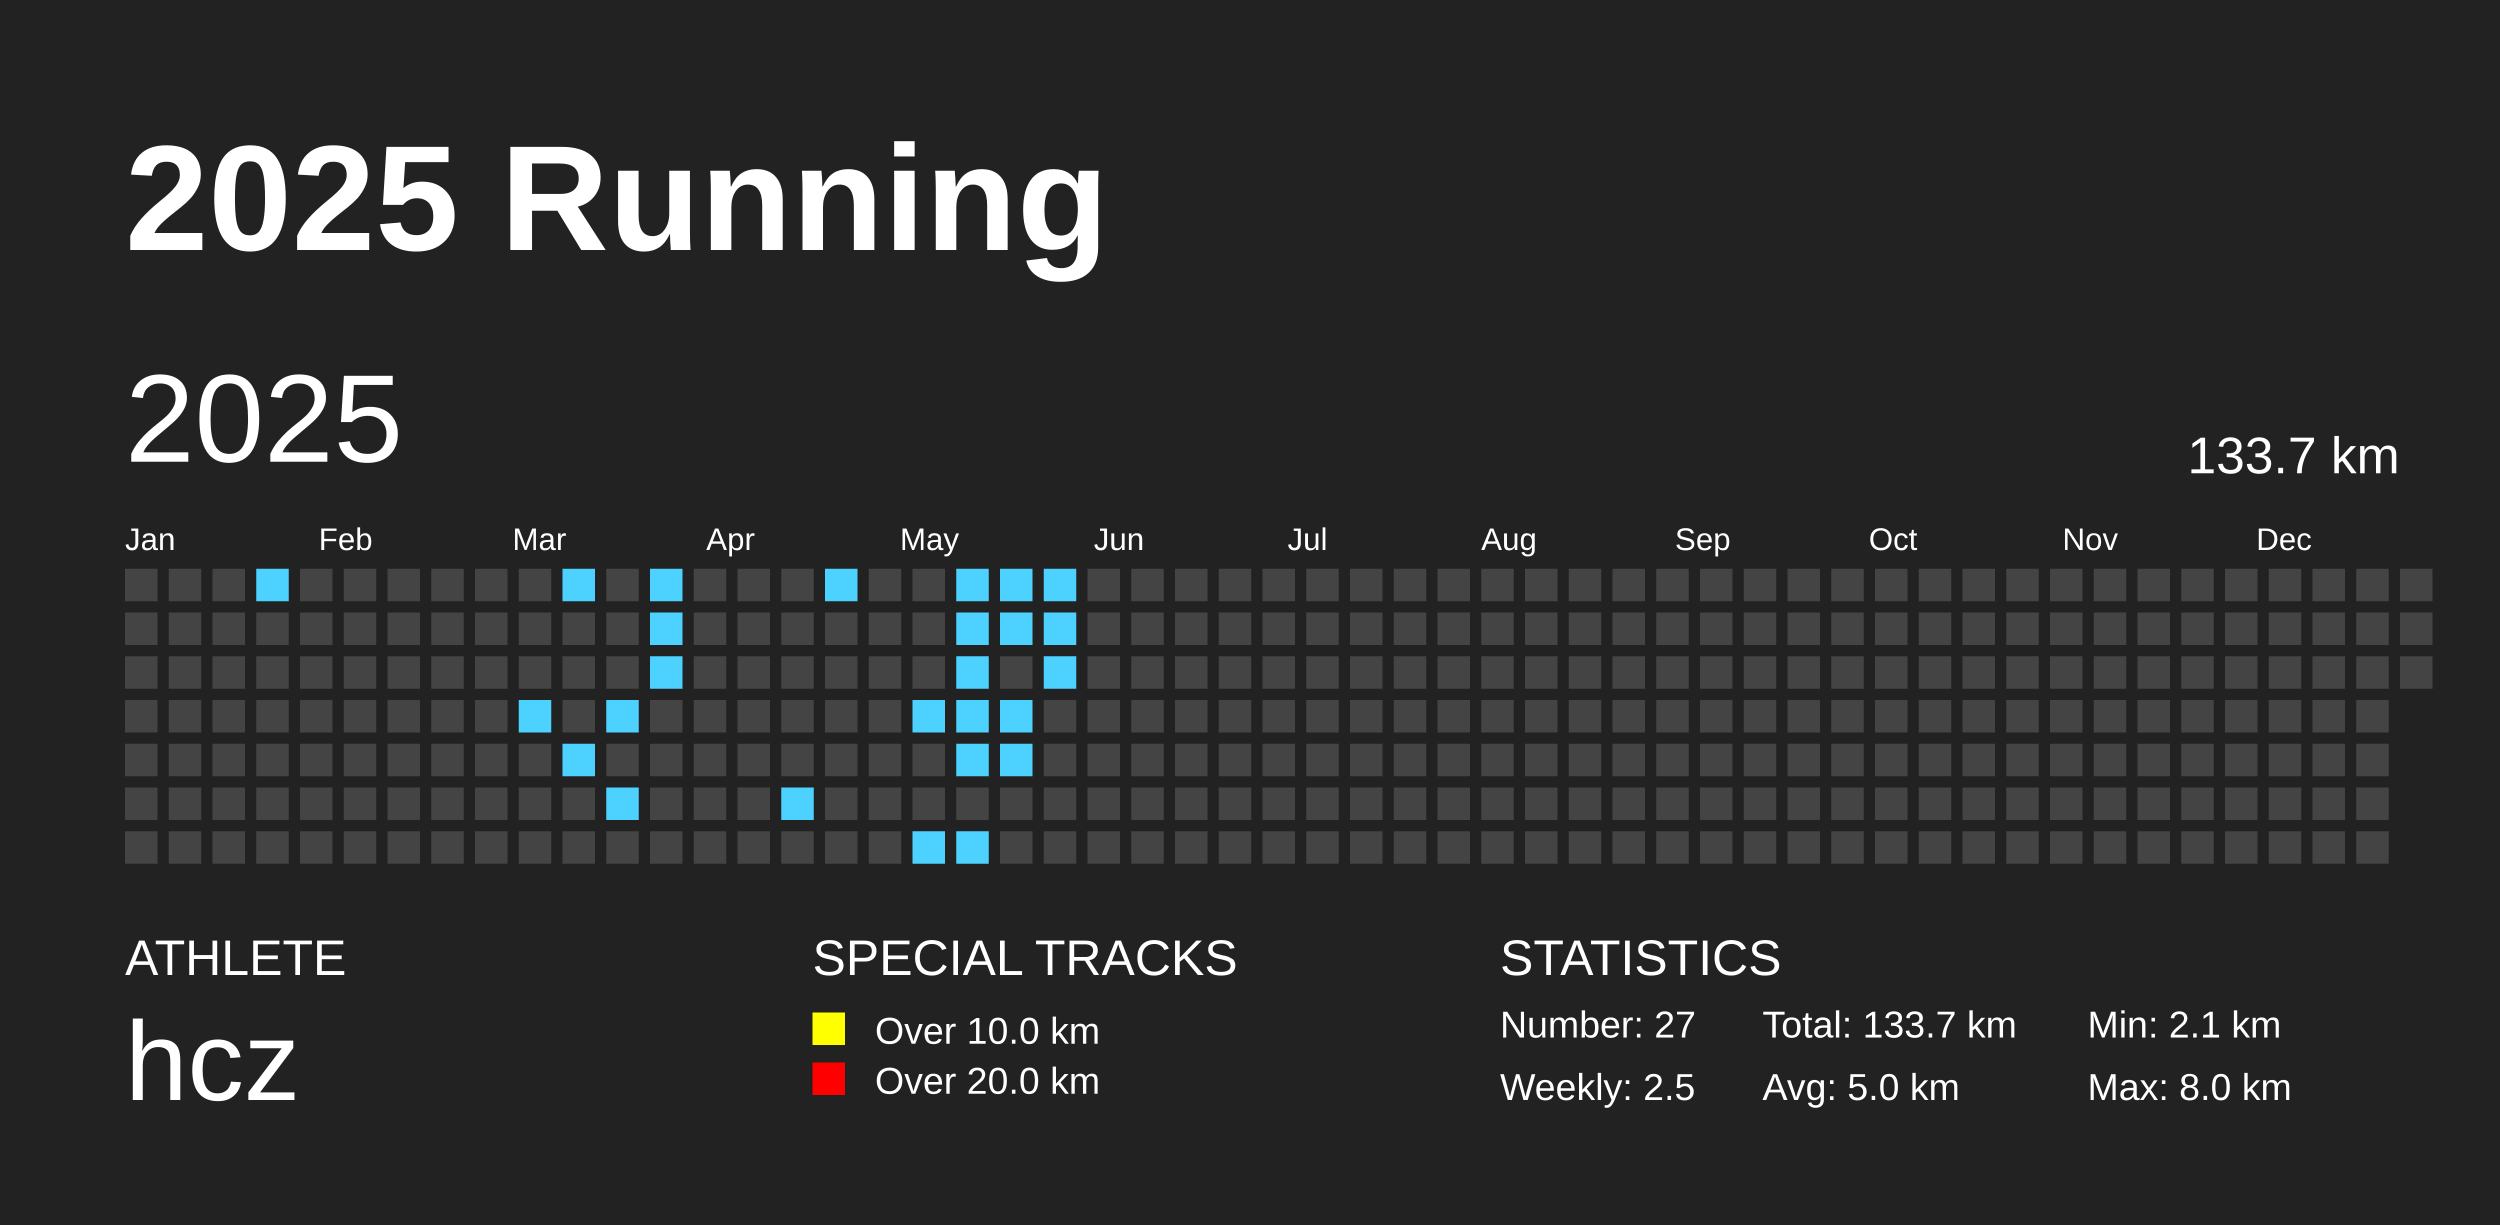
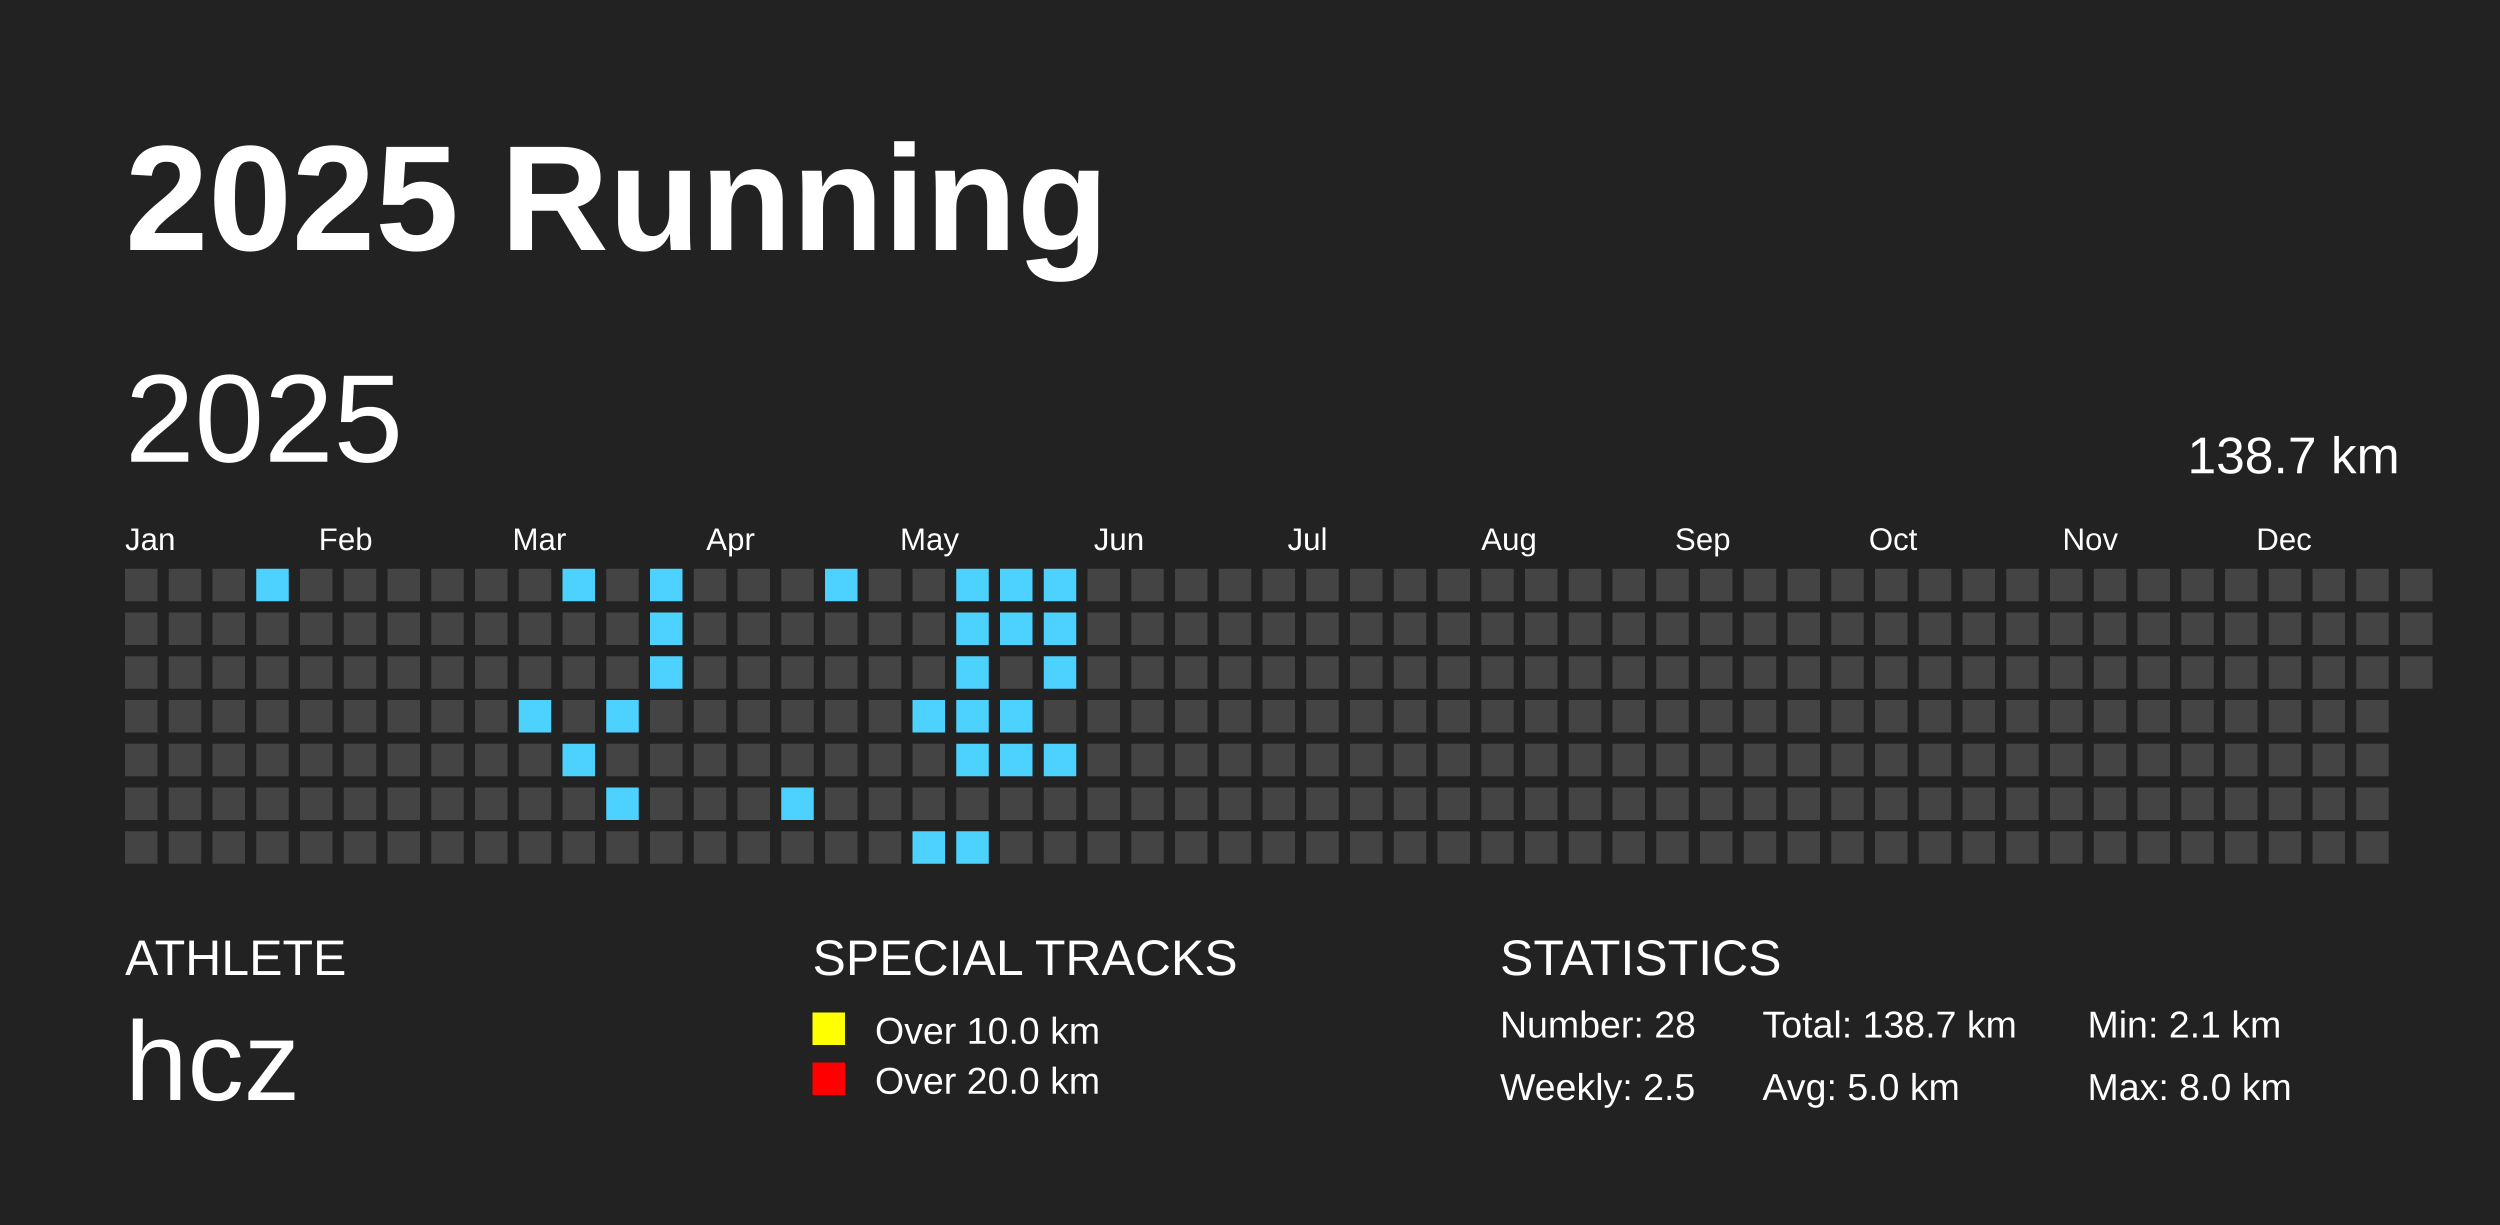
<svg xmlns="http://www.w3.org/2000/svg" baseProfile="full" height="98mm" version="1.1" viewBox="0,0,200,98" width="200mm">
  <defs />
  <rect fill="#222222" height="98" width="200" x="0" y="0" />
  <text fill="#FFFFFF" style="font-size:12px; font-family:Arial; font-weight:bold;" x="10" y="20">2025 Running</text>
  <text fill="#FFFFFF" style="font-size:4px; font-family:Arial" x="10" y="78">ATHLETE</text>
  <text fill="#FFFFFF" style="font-size:9px; font-family:Arial" x="10" y="88">hcz</text>
  <text fill="#FFFFFF" style="font-size:4px; font-family:Arial" x="65" y="78">SPECIAL TRACKS</text>
  <rect fill="yellow" height="2.6" width="2.6" x="65" y="81" />
  <text fill="#FFFFFF" style="font-size:3px; font-family:Arial" x="70" y="83.5">Over 10.0 km</text>
  <rect fill="red" height="2.6" width="2.6" x="65" y="85" />
  <text fill="#FFFFFF" style="font-size:3px; font-family:Arial" x="70" y="87.5">Over 20.0 km</text>
  <text fill="#FFFFFF" style="font-size:4px; font-family:Arial" x="120" y="78">STATISTICS</text>
-   <text fill="#FFFFFF" style="font-size:3px; font-family:Arial" x="120" y="83">Number: 27</text>
+   <text fill="#FFFFFF" style="font-size:3px; font-family:Arial" x="120" y="83">Number: 28</text>
  <text fill="#FFFFFF" style="font-size:3px; font-family:Arial" x="120" y="88">Weekly: 2.5</text>
-   <text fill="#FFFFFF" style="font-size:3px; font-family:Arial" x="141" y="83">Total: 133.7 km</text>
+   <text fill="#FFFFFF" style="font-size:3px; font-family:Arial" x="141" y="83">Total: 138.7 km</text>
  <text fill="#FFFFFF" style="font-size:3px; font-family:Arial" x="141" y="88">Avg: 5.0 km</text>
  <text fill="#FFFFFF" style="font-size:3px; font-family:Arial" x="167" y="83">Min: 2.1 km</text>
  <text fill="#FFFFFF" style="font-size:3px; font-family:Arial" x="167" y="88">Max: 8.0 km</text>
  <text dominant-baseline="hanging" fill="#FFFFFF" style="font-size:10.0px; font-family:Arial;" x="10" y="30">2025</text>
-   <text dominant-baseline="hanging" fill="#FFFFFF" style="font-size:4.125px; font-family:Arial;" x="175" y="35">133.7 km</text>
+   <text dominant-baseline="hanging" fill="#FFFFFF" style="font-size:4.125px; font-family:Arial;" x="175" y="35">138.7 km</text>
  <text fill="#FFFFFF" style="font-size:2.5px; font-family:Arial" x="10.0" y="44">Jan</text>
  <text fill="#FFFFFF" style="font-size:2.5px; font-family:Arial" x="25.5" y="44">Feb</text>
  <text fill="#FFFFFF" style="font-size:2.5px; font-family:Arial" x="41.0" y="44">Mar</text>
  <text fill="#FFFFFF" style="font-size:2.5px; font-family:Arial" x="56.5" y="44">Apr</text>
  <text fill="#FFFFFF" style="font-size:2.5px; font-family:Arial" x="72.0" y="44">May</text>
  <text fill="#FFFFFF" style="font-size:2.5px; font-family:Arial" x="87.5" y="44">Jun</text>
  <text fill="#FFFFFF" style="font-size:2.5px; font-family:Arial" x="103.0" y="44">Jul</text>
  <text fill="#FFFFFF" style="font-size:2.5px; font-family:Arial" x="118.5" y="44">Aug</text>
  <text fill="#FFFFFF" style="font-size:2.5px; font-family:Arial" x="134.0" y="44">Sep</text>
  <text fill="#FFFFFF" style="font-size:2.5px; font-family:Arial" x="149.5" y="44">Oct</text>
  <text fill="#FFFFFF" style="font-size:2.5px; font-family:Arial" x="165.0" y="44">Nov</text>
  <text fill="#FFFFFF" style="font-size:2.5px; font-family:Arial" x="180.5" y="44">Dec</text>
  <rect fill="#444444" height="2.6" width="2.6" x="10.0" y="45.5" />
  <rect fill="#444444" height="2.6" width="2.6" x="10.0" y="49.0" />
  <rect fill="#444444" height="2.6" width="2.6" x="10.0" y="52.5" />
  <rect fill="#444444" height="2.6" width="2.6" x="10.0" y="56.0" />
  <rect fill="#444444" height="2.6" width="2.6" x="10.0" y="59.5" />
  <rect fill="#444444" height="2.6" width="2.6" x="10.0" y="63.0" />
  <rect fill="#444444" height="2.6" width="2.6" x="10.0" y="66.5" />
  <rect fill="#444444" height="2.6" width="2.6" x="13.5" y="45.5" />
  <rect fill="#444444" height="2.6" width="2.6" x="13.5" y="49.0" />
  <rect fill="#444444" height="2.6" width="2.6" x="13.5" y="52.5" />
  <rect fill="#444444" height="2.6" width="2.6" x="13.5" y="56.0" />
  <rect fill="#444444" height="2.6" width="2.6" x="13.5" y="59.5" />
  <rect fill="#444444" height="2.6" width="2.6" x="13.5" y="63.0" />
  <rect fill="#444444" height="2.6" width="2.6" x="13.5" y="66.5" />
  <rect fill="#444444" height="2.6" width="2.6" x="17.0" y="45.5" />
  <rect fill="#444444" height="2.6" width="2.6" x="17.0" y="49.0" />
  <rect fill="#444444" height="2.6" width="2.6" x="17.0" y="52.5" />
  <rect fill="#444444" height="2.6" width="2.6" x="17.0" y="56.0" />
  <rect fill="#444444" height="2.6" width="2.6" x="17.0" y="59.5" />
  <rect fill="#444444" height="2.6" width="2.6" x="17.0" y="63.0" />
  <rect fill="#444444" height="2.6" width="2.6" x="17.0" y="66.5" />
  <rect fill="#4DD2FF" height="2.6" width="2.6" x="20.5" y="45.5" />
  <rect fill="#444444" height="2.6" width="2.6" x="20.5" y="49.0" />
  <rect fill="#444444" height="2.6" width="2.6" x="20.5" y="52.5" />
  <rect fill="#444444" height="2.6" width="2.6" x="20.5" y="56.0" />
  <rect fill="#444444" height="2.6" width="2.6" x="20.5" y="59.5" />
  <rect fill="#444444" height="2.6" width="2.6" x="20.5" y="63.0" />
  <rect fill="#444444" height="2.6" width="2.6" x="20.5" y="66.5" />
  <rect fill="#444444" height="2.6" width="2.6" x="24.0" y="45.5" />
  <rect fill="#444444" height="2.6" width="2.6" x="24.0" y="49.0" />
  <rect fill="#444444" height="2.6" width="2.6" x="24.0" y="52.5" />
  <rect fill="#444444" height="2.6" width="2.6" x="24.0" y="56.0" />
  <rect fill="#444444" height="2.6" width="2.6" x="24.0" y="59.5" />
  <rect fill="#444444" height="2.6" width="2.6" x="24.0" y="63.0" />
  <rect fill="#444444" height="2.6" width="2.6" x="24.0" y="66.5" />
  <rect fill="#444444" height="2.6" width="2.6" x="27.5" y="45.5" />
  <rect fill="#444444" height="2.6" width="2.6" x="27.5" y="49.0" />
  <rect fill="#444444" height="2.6" width="2.6" x="27.5" y="52.5" />
  <rect fill="#444444" height="2.6" width="2.6" x="27.5" y="56.0" />
  <rect fill="#444444" height="2.6" width="2.6" x="27.5" y="59.5" />
  <rect fill="#444444" height="2.6" width="2.6" x="27.5" y="63.0" />
  <rect fill="#444444" height="2.6" width="2.6" x="27.5" y="66.5" />
  <rect fill="#444444" height="2.6" width="2.6" x="31.0" y="45.5" />
  <rect fill="#444444" height="2.6" width="2.6" x="31.0" y="49.0" />
  <rect fill="#444444" height="2.6" width="2.6" x="31.0" y="52.5" />
  <rect fill="#444444" height="2.6" width="2.6" x="31.0" y="56.0" />
  <rect fill="#444444" height="2.6" width="2.6" x="31.0" y="59.5" />
  <rect fill="#444444" height="2.6" width="2.6" x="31.0" y="63.0" />
  <rect fill="#444444" height="2.6" width="2.6" x="31.0" y="66.5" />
  <rect fill="#444444" height="2.6" width="2.6" x="34.5" y="45.5" />
  <rect fill="#444444" height="2.6" width="2.6" x="34.5" y="49.0" />
  <rect fill="#444444" height="2.6" width="2.6" x="34.5" y="52.5" />
  <rect fill="#444444" height="2.6" width="2.6" x="34.5" y="56.0" />
  <rect fill="#444444" height="2.6" width="2.6" x="34.5" y="59.5" />
  <rect fill="#444444" height="2.6" width="2.6" x="34.5" y="63.0" />
  <rect fill="#444444" height="2.6" width="2.6" x="34.5" y="66.5" />
  <rect fill="#444444" height="2.6" width="2.6" x="38.0" y="45.5" />
  <rect fill="#444444" height="2.6" width="2.6" x="38.0" y="49.0" />
  <rect fill="#444444" height="2.6" width="2.6" x="38.0" y="52.5" />
  <rect fill="#444444" height="2.6" width="2.6" x="38.0" y="56.0" />
  <rect fill="#444444" height="2.6" width="2.6" x="38.0" y="59.5" />
  <rect fill="#444444" height="2.6" width="2.6" x="38.0" y="63.0" />
  <rect fill="#444444" height="2.6" width="2.6" x="38.0" y="66.5" />
  <rect fill="#444444" height="2.6" width="2.6" x="41.5" y="45.5" />
  <rect fill="#444444" height="2.6" width="2.6" x="41.5" y="49.0" />
  <rect fill="#444444" height="2.6" width="2.6" x="41.5" y="52.5" />
  <rect fill="#4DD2FF" height="2.6" width="2.6" x="41.5" y="56.0" />
  <rect fill="#444444" height="2.6" width="2.6" x="41.5" y="59.5" />
  <rect fill="#444444" height="2.6" width="2.6" x="41.5" y="63.0" />
  <rect fill="#444444" height="2.6" width="2.6" x="41.5" y="66.5" />
  <rect fill="#4DD2FF" height="2.6" width="2.6" x="45.0" y="45.5" />
  <rect fill="#444444" height="2.6" width="2.6" x="45.0" y="49.0" />
  <rect fill="#444444" height="2.6" width="2.6" x="45.0" y="52.5" />
  <rect fill="#444444" height="2.6" width="2.6" x="45.0" y="56.0" />
  <rect fill="#4DD2FF" height="2.6" width="2.6" x="45.0" y="59.5" />
  <rect fill="#444444" height="2.6" width="2.6" x="45.0" y="63.0" />
  <rect fill="#444444" height="2.6" width="2.6" x="45.0" y="66.5" />
  <rect fill="#444444" height="2.6" width="2.6" x="48.5" y="45.5" />
  <rect fill="#444444" height="2.6" width="2.6" x="48.5" y="49.0" />
  <rect fill="#444444" height="2.6" width="2.6" x="48.5" y="52.5" />
  <rect fill="#4DD2FF" height="2.6" width="2.6" x="48.5" y="56.0" />
  <rect fill="#444444" height="2.6" width="2.6" x="48.5" y="59.5" />
  <rect fill="#4DD2FF" height="2.6" width="2.6" x="48.5" y="63.0" />
  <rect fill="#444444" height="2.6" width="2.6" x="48.5" y="66.5" />
  <rect fill="#4DD2FF" height="2.6" width="2.6" x="52.0" y="45.5" />
  <rect fill="#4DD2FF" height="2.6" width="2.6" x="52.0" y="49.0" />
  <rect fill="#4DD2FF" height="2.6" width="2.6" x="52.0" y="52.5" />
  <rect fill="#444444" height="2.6" width="2.6" x="52.0" y="56.0" />
  <rect fill="#444444" height="2.6" width="2.6" x="52.0" y="59.5" />
  <rect fill="#444444" height="2.6" width="2.6" x="52.0" y="63.0" />
  <rect fill="#444444" height="2.6" width="2.6" x="52.0" y="66.5" />
  <rect fill="#444444" height="2.6" width="2.6" x="55.5" y="45.5" />
  <rect fill="#444444" height="2.6" width="2.6" x="55.5" y="49.0" />
  <rect fill="#444444" height="2.6" width="2.6" x="55.5" y="52.5" />
  <rect fill="#444444" height="2.6" width="2.6" x="55.5" y="56.0" />
  <rect fill="#444444" height="2.6" width="2.6" x="55.5" y="59.5" />
  <rect fill="#444444" height="2.6" width="2.6" x="55.5" y="63.0" />
  <rect fill="#444444" height="2.6" width="2.6" x="55.5" y="66.5" />
  <rect fill="#444444" height="2.6" width="2.6" x="59.0" y="45.5" />
  <rect fill="#444444" height="2.6" width="2.6" x="59.0" y="49.0" />
  <rect fill="#444444" height="2.6" width="2.6" x="59.0" y="52.5" />
  <rect fill="#444444" height="2.6" width="2.6" x="59.0" y="56.0" />
  <rect fill="#444444" height="2.6" width="2.6" x="59.0" y="59.5" />
  <rect fill="#444444" height="2.6" width="2.6" x="59.0" y="63.0" />
  <rect fill="#444444" height="2.6" width="2.6" x="59.0" y="66.5" />
  <rect fill="#444444" height="2.6" width="2.6" x="62.5" y="45.5" />
  <rect fill="#444444" height="2.6" width="2.6" x="62.5" y="49.0" />
  <rect fill="#444444" height="2.6" width="2.6" x="62.5" y="52.5" />
  <rect fill="#444444" height="2.6" width="2.6" x="62.5" y="56.0" />
  <rect fill="#444444" height="2.6" width="2.6" x="62.5" y="59.5" />
  <rect fill="#4DD2FF" height="2.6" width="2.6" x="62.5" y="63.0" />
  <rect fill="#444444" height="2.6" width="2.6" x="62.5" y="66.5" />
  <rect fill="#4DD2FF" height="2.6" width="2.6" x="66.0" y="45.5" />
  <rect fill="#444444" height="2.6" width="2.6" x="66.0" y="49.0" />
  <rect fill="#444444" height="2.6" width="2.6" x="66.0" y="52.5" />
  <rect fill="#444444" height="2.6" width="2.6" x="66.0" y="56.0" />
  <rect fill="#444444" height="2.6" width="2.6" x="66.0" y="59.5" />
  <rect fill="#444444" height="2.6" width="2.6" x="66.0" y="63.0" />
  <rect fill="#444444" height="2.6" width="2.6" x="66.0" y="66.5" />
  <rect fill="#444444" height="2.6" width="2.6" x="69.5" y="45.5" />
  <rect fill="#444444" height="2.6" width="2.6" x="69.5" y="49.0" />
  <rect fill="#444444" height="2.6" width="2.6" x="69.5" y="52.5" />
  <rect fill="#444444" height="2.6" width="2.6" x="69.5" y="56.0" />
  <rect fill="#444444" height="2.6" width="2.6" x="69.5" y="59.5" />
  <rect fill="#444444" height="2.6" width="2.6" x="69.5" y="63.0" />
  <rect fill="#444444" height="2.6" width="2.6" x="69.5" y="66.5" />
  <rect fill="#444444" height="2.6" width="2.6" x="73.0" y="45.5" />
  <rect fill="#444444" height="2.6" width="2.6" x="73.0" y="49.0" />
  <rect fill="#444444" height="2.6" width="2.6" x="73.0" y="52.5" />
  <rect fill="#4DD2FF" height="2.6" width="2.6" x="73.0" y="56.0" />
  <rect fill="#444444" height="2.6" width="2.6" x="73.0" y="59.5" />
  <rect fill="#444444" height="2.6" width="2.6" x="73.0" y="63.0" />
  <rect fill="#4DD2FF" height="2.6" width="2.6" x="73.0" y="66.5" />
  <rect fill="#4DD2FF" height="2.6" width="2.6" x="76.5" y="45.5" />
  <rect fill="#4DD2FF" height="2.6" width="2.6" x="76.5" y="49.0" />
  <rect fill="#4DD2FF" height="2.6" width="2.6" x="76.5" y="52.5" />
  <rect fill="#4DD2FF" height="2.6" width="2.6" x="76.5" y="56.0" />
  <rect fill="#4DD2FF" height="2.6" width="2.6" x="76.5" y="59.5" />
  <rect fill="#444444" height="2.6" width="2.6" x="76.5" y="63.0" />
  <rect fill="#4DD2FF" height="2.6" width="2.6" x="76.5" y="66.5" />
  <rect fill="#4DD2FF" height="2.6" width="2.6" x="80.0" y="45.5" />
  <rect fill="#4DD2FF" height="2.6" width="2.6" x="80.0" y="49.0" />
  <rect fill="#444444" height="2.6" width="2.6" x="80.0" y="52.5" />
  <rect fill="#4DD2FF" height="2.6" width="2.6" x="80.0" y="56.0" />
  <rect fill="#4DD2FF" height="2.6" width="2.6" x="80.0" y="59.5" />
  <rect fill="#444444" height="2.6" width="2.6" x="80.0" y="63.0" />
  <rect fill="#444444" height="2.6" width="2.6" x="80.0" y="66.5" />
  <rect fill="#4DD2FF" height="2.6" width="2.6" x="83.5" y="45.5" />
  <rect fill="#4DD2FF" height="2.6" width="2.6" x="83.5" y="49.0" />
  <rect fill="#4DD2FF" height="2.6" width="2.6" x="83.5" y="52.5" />
  <rect fill="#444444" height="2.6" width="2.6" x="83.5" y="56.0" />
-   <rect fill="#444444" height="2.6" width="2.6" x="83.5" y="59.5" />
+   <rect fill="#4DD2FF" height="2.6" width="2.6" x="83.5" y="59.5" />
  <rect fill="#444444" height="2.6" width="2.6" x="83.5" y="63.0" />
  <rect fill="#444444" height="2.6" width="2.6" x="83.5" y="66.5" />
  <rect fill="#444444" height="2.6" width="2.6" x="87.0" y="45.5" />
  <rect fill="#444444" height="2.6" width="2.6" x="87.0" y="49.0" />
  <rect fill="#444444" height="2.6" width="2.6" x="87.0" y="52.5" />
  <rect fill="#444444" height="2.6" width="2.6" x="87.0" y="56.0" />
  <rect fill="#444444" height="2.6" width="2.6" x="87.0" y="59.5" />
  <rect fill="#444444" height="2.6" width="2.6" x="87.0" y="63.0" />
  <rect fill="#444444" height="2.6" width="2.6" x="87.0" y="66.5" />
  <rect fill="#444444" height="2.6" width="2.6" x="90.5" y="45.5" />
  <rect fill="#444444" height="2.6" width="2.6" x="90.5" y="49.0" />
  <rect fill="#444444" height="2.6" width="2.6" x="90.5" y="52.5" />
  <rect fill="#444444" height="2.6" width="2.6" x="90.5" y="56.0" />
  <rect fill="#444444" height="2.6" width="2.6" x="90.5" y="59.5" />
  <rect fill="#444444" height="2.6" width="2.6" x="90.5" y="63.0" />
  <rect fill="#444444" height="2.6" width="2.6" x="90.5" y="66.5" />
  <rect fill="#444444" height="2.6" width="2.6" x="94.0" y="45.5" />
  <rect fill="#444444" height="2.6" width="2.6" x="94.0" y="49.0" />
  <rect fill="#444444" height="2.6" width="2.6" x="94.0" y="52.5" />
  <rect fill="#444444" height="2.6" width="2.6" x="94.0" y="56.0" />
  <rect fill="#444444" height="2.6" width="2.6" x="94.0" y="59.5" />
  <rect fill="#444444" height="2.6" width="2.6" x="94.0" y="63.0" />
  <rect fill="#444444" height="2.6" width="2.6" x="94.0" y="66.5" />
  <rect fill="#444444" height="2.6" width="2.6" x="97.5" y="45.5" />
  <rect fill="#444444" height="2.6" width="2.6" x="97.5" y="49.0" />
  <rect fill="#444444" height="2.6" width="2.6" x="97.5" y="52.5" />
  <rect fill="#444444" height="2.6" width="2.6" x="97.5" y="56.0" />
  <rect fill="#444444" height="2.6" width="2.6" x="97.5" y="59.5" />
  <rect fill="#444444" height="2.6" width="2.6" x="97.5" y="63.0" />
  <rect fill="#444444" height="2.6" width="2.6" x="97.5" y="66.5" />
  <rect fill="#444444" height="2.6" width="2.6" x="101.0" y="45.5" />
  <rect fill="#444444" height="2.6" width="2.6" x="101.0" y="49.0" />
  <rect fill="#444444" height="2.6" width="2.6" x="101.0" y="52.5" />
  <rect fill="#444444" height="2.6" width="2.6" x="101.0" y="56.0" />
  <rect fill="#444444" height="2.6" width="2.6" x="101.0" y="59.5" />
  <rect fill="#444444" height="2.6" width="2.6" x="101.0" y="63.0" />
  <rect fill="#444444" height="2.6" width="2.6" x="101.0" y="66.5" />
  <rect fill="#444444" height="2.6" width="2.6" x="104.5" y="45.5" />
  <rect fill="#444444" height="2.6" width="2.6" x="104.5" y="49.0" />
  <rect fill="#444444" height="2.6" width="2.6" x="104.5" y="52.5" />
  <rect fill="#444444" height="2.6" width="2.6" x="104.5" y="56.0" />
  <rect fill="#444444" height="2.6" width="2.6" x="104.5" y="59.5" />
  <rect fill="#444444" height="2.6" width="2.6" x="104.5" y="63.0" />
  <rect fill="#444444" height="2.6" width="2.6" x="104.5" y="66.5" />
  <rect fill="#444444" height="2.6" width="2.6" x="108.0" y="45.5" />
  <rect fill="#444444" height="2.6" width="2.6" x="108.0" y="49.0" />
  <rect fill="#444444" height="2.6" width="2.6" x="108.0" y="52.5" />
  <rect fill="#444444" height="2.6" width="2.6" x="108.0" y="56.0" />
  <rect fill="#444444" height="2.6" width="2.6" x="108.0" y="59.5" />
  <rect fill="#444444" height="2.6" width="2.6" x="108.0" y="63.0" />
  <rect fill="#444444" height="2.6" width="2.6" x="108.0" y="66.5" />
  <rect fill="#444444" height="2.6" width="2.6" x="111.5" y="45.5" />
  <rect fill="#444444" height="2.6" width="2.6" x="111.5" y="49.0" />
  <rect fill="#444444" height="2.6" width="2.6" x="111.5" y="52.5" />
  <rect fill="#444444" height="2.6" width="2.6" x="111.5" y="56.0" />
  <rect fill="#444444" height="2.6" width="2.6" x="111.5" y="59.5" />
  <rect fill="#444444" height="2.6" width="2.6" x="111.5" y="63.0" />
  <rect fill="#444444" height="2.6" width="2.6" x="111.5" y="66.5" />
  <rect fill="#444444" height="2.6" width="2.6" x="115.0" y="45.5" />
  <rect fill="#444444" height="2.6" width="2.6" x="115.0" y="49.0" />
  <rect fill="#444444" height="2.6" width="2.6" x="115.0" y="52.5" />
  <rect fill="#444444" height="2.6" width="2.6" x="115.0" y="56.0" />
  <rect fill="#444444" height="2.6" width="2.6" x="115.0" y="59.5" />
  <rect fill="#444444" height="2.6" width="2.6" x="115.0" y="63.0" />
  <rect fill="#444444" height="2.6" width="2.6" x="115.0" y="66.5" />
  <rect fill="#444444" height="2.6" width="2.6" x="118.5" y="45.5" />
  <rect fill="#444444" height="2.6" width="2.6" x="118.5" y="49.0" />
  <rect fill="#444444" height="2.6" width="2.6" x="118.5" y="52.5" />
  <rect fill="#444444" height="2.6" width="2.6" x="118.5" y="56.0" />
  <rect fill="#444444" height="2.6" width="2.6" x="118.5" y="59.5" />
  <rect fill="#444444" height="2.6" width="2.6" x="118.5" y="63.0" />
  <rect fill="#444444" height="2.6" width="2.6" x="118.5" y="66.5" />
  <rect fill="#444444" height="2.6" width="2.6" x="122.0" y="45.5" />
  <rect fill="#444444" height="2.6" width="2.6" x="122.0" y="49.0" />
  <rect fill="#444444" height="2.6" width="2.6" x="122.0" y="52.5" />
  <rect fill="#444444" height="2.6" width="2.6" x="122.0" y="56.0" />
  <rect fill="#444444" height="2.6" width="2.6" x="122.0" y="59.5" />
  <rect fill="#444444" height="2.6" width="2.6" x="122.0" y="63.0" />
  <rect fill="#444444" height="2.6" width="2.6" x="122.0" y="66.5" />
  <rect fill="#444444" height="2.6" width="2.6" x="125.5" y="45.5" />
  <rect fill="#444444" height="2.6" width="2.6" x="125.5" y="49.0" />
  <rect fill="#444444" height="2.6" width="2.6" x="125.5" y="52.5" />
  <rect fill="#444444" height="2.6" width="2.6" x="125.5" y="56.0" />
  <rect fill="#444444" height="2.6" width="2.6" x="125.5" y="59.5" />
  <rect fill="#444444" height="2.6" width="2.6" x="125.5" y="63.0" />
  <rect fill="#444444" height="2.6" width="2.6" x="125.5" y="66.5" />
  <rect fill="#444444" height="2.6" width="2.6" x="129.0" y="45.5" />
  <rect fill="#444444" height="2.6" width="2.6" x="129.0" y="49.0" />
  <rect fill="#444444" height="2.6" width="2.6" x="129.0" y="52.5" />
  <rect fill="#444444" height="2.6" width="2.6" x="129.0" y="56.0" />
  <rect fill="#444444" height="2.6" width="2.6" x="129.0" y="59.5" />
  <rect fill="#444444" height="2.6" width="2.6" x="129.0" y="63.0" />
  <rect fill="#444444" height="2.6" width="2.6" x="129.0" y="66.5" />
  <rect fill="#444444" height="2.6" width="2.6" x="132.5" y="45.5" />
  <rect fill="#444444" height="2.6" width="2.6" x="132.5" y="49.0" />
  <rect fill="#444444" height="2.6" width="2.6" x="132.5" y="52.5" />
  <rect fill="#444444" height="2.6" width="2.6" x="132.5" y="56.0" />
  <rect fill="#444444" height="2.6" width="2.6" x="132.5" y="59.5" />
  <rect fill="#444444" height="2.6" width="2.6" x="132.5" y="63.0" />
  <rect fill="#444444" height="2.6" width="2.6" x="132.5" y="66.5" />
  <rect fill="#444444" height="2.6" width="2.6" x="136.0" y="45.5" />
  <rect fill="#444444" height="2.6" width="2.6" x="136.0" y="49.0" />
  <rect fill="#444444" height="2.6" width="2.6" x="136.0" y="52.5" />
  <rect fill="#444444" height="2.6" width="2.6" x="136.0" y="56.0" />
  <rect fill="#444444" height="2.6" width="2.6" x="136.0" y="59.5" />
  <rect fill="#444444" height="2.6" width="2.6" x="136.0" y="63.0" />
  <rect fill="#444444" height="2.6" width="2.6" x="136.0" y="66.5" />
  <rect fill="#444444" height="2.6" width="2.6" x="139.5" y="45.5" />
  <rect fill="#444444" height="2.6" width="2.6" x="139.5" y="49.0" />
  <rect fill="#444444" height="2.6" width="2.6" x="139.5" y="52.5" />
  <rect fill="#444444" height="2.6" width="2.6" x="139.5" y="56.0" />
  <rect fill="#444444" height="2.6" width="2.6" x="139.5" y="59.5" />
  <rect fill="#444444" height="2.6" width="2.6" x="139.5" y="63.0" />
  <rect fill="#444444" height="2.6" width="2.6" x="139.5" y="66.5" />
  <rect fill="#444444" height="2.6" width="2.6" x="143.0" y="45.5" />
  <rect fill="#444444" height="2.6" width="2.6" x="143.0" y="49.0" />
  <rect fill="#444444" height="2.6" width="2.6" x="143.0" y="52.5" />
  <rect fill="#444444" height="2.6" width="2.6" x="143.0" y="56.0" />
  <rect fill="#444444" height="2.6" width="2.6" x="143.0" y="59.5" />
  <rect fill="#444444" height="2.6" width="2.6" x="143.0" y="63.0" />
  <rect fill="#444444" height="2.6" width="2.6" x="143.0" y="66.5" />
  <rect fill="#444444" height="2.6" width="2.6" x="146.5" y="45.5" />
  <rect fill="#444444" height="2.6" width="2.6" x="146.5" y="49.0" />
  <rect fill="#444444" height="2.6" width="2.6" x="146.5" y="52.5" />
  <rect fill="#444444" height="2.6" width="2.6" x="146.5" y="56.0" />
  <rect fill="#444444" height="2.6" width="2.6" x="146.5" y="59.5" />
  <rect fill="#444444" height="2.6" width="2.6" x="146.5" y="63.0" />
  <rect fill="#444444" height="2.6" width="2.6" x="146.5" y="66.5" />
  <rect fill="#444444" height="2.6" width="2.6" x="150.0" y="45.5" />
  <rect fill="#444444" height="2.6" width="2.6" x="150.0" y="49.0" />
  <rect fill="#444444" height="2.6" width="2.6" x="150.0" y="52.5" />
  <rect fill="#444444" height="2.6" width="2.6" x="150.0" y="56.0" />
  <rect fill="#444444" height="2.6" width="2.6" x="150.0" y="59.5" />
  <rect fill="#444444" height="2.6" width="2.6" x="150.0" y="63.0" />
  <rect fill="#444444" height="2.6" width="2.6" x="150.0" y="66.5" />
  <rect fill="#444444" height="2.6" width="2.6" x="153.5" y="45.5" />
  <rect fill="#444444" height="2.6" width="2.6" x="153.5" y="49.0" />
  <rect fill="#444444" height="2.6" width="2.6" x="153.5" y="52.5" />
  <rect fill="#444444" height="2.6" width="2.6" x="153.5" y="56.0" />
  <rect fill="#444444" height="2.6" width="2.6" x="153.5" y="59.5" />
  <rect fill="#444444" height="2.6" width="2.6" x="153.5" y="63.0" />
  <rect fill="#444444" height="2.6" width="2.6" x="153.5" y="66.5" />
  <rect fill="#444444" height="2.6" width="2.6" x="157.0" y="45.5" />
  <rect fill="#444444" height="2.6" width="2.6" x="157.0" y="49.0" />
  <rect fill="#444444" height="2.6" width="2.6" x="157.0" y="52.5" />
  <rect fill="#444444" height="2.6" width="2.6" x="157.0" y="56.0" />
  <rect fill="#444444" height="2.6" width="2.6" x="157.0" y="59.5" />
  <rect fill="#444444" height="2.6" width="2.6" x="157.0" y="63.0" />
  <rect fill="#444444" height="2.6" width="2.6" x="157.0" y="66.5" />
  <rect fill="#444444" height="2.6" width="2.6" x="160.5" y="45.5" />
  <rect fill="#444444" height="2.6" width="2.6" x="160.5" y="49.0" />
  <rect fill="#444444" height="2.6" width="2.6" x="160.5" y="52.5" />
  <rect fill="#444444" height="2.6" width="2.6" x="160.5" y="56.0" />
  <rect fill="#444444" height="2.6" width="2.6" x="160.5" y="59.5" />
  <rect fill="#444444" height="2.6" width="2.6" x="160.5" y="63.0" />
  <rect fill="#444444" height="2.6" width="2.6" x="160.5" y="66.5" />
  <rect fill="#444444" height="2.6" width="2.6" x="164.0" y="45.5" />
  <rect fill="#444444" height="2.6" width="2.6" x="164.0" y="49.0" />
  <rect fill="#444444" height="2.6" width="2.6" x="164.0" y="52.5" />
  <rect fill="#444444" height="2.6" width="2.6" x="164.0" y="56.0" />
  <rect fill="#444444" height="2.6" width="2.6" x="164.0" y="59.5" />
  <rect fill="#444444" height="2.6" width="2.6" x="164.0" y="63.0" />
  <rect fill="#444444" height="2.6" width="2.6" x="164.0" y="66.5" />
  <rect fill="#444444" height="2.6" width="2.6" x="167.5" y="45.5" />
  <rect fill="#444444" height="2.6" width="2.6" x="167.5" y="49.0" />
  <rect fill="#444444" height="2.6" width="2.6" x="167.5" y="52.5" />
  <rect fill="#444444" height="2.6" width="2.6" x="167.5" y="56.0" />
  <rect fill="#444444" height="2.6" width="2.6" x="167.5" y="59.5" />
  <rect fill="#444444" height="2.6" width="2.6" x="167.5" y="63.0" />
  <rect fill="#444444" height="2.6" width="2.6" x="167.5" y="66.5" />
  <rect fill="#444444" height="2.6" width="2.6" x="171.0" y="45.5" />
  <rect fill="#444444" height="2.6" width="2.6" x="171.0" y="49.0" />
  <rect fill="#444444" height="2.6" width="2.6" x="171.0" y="52.5" />
  <rect fill="#444444" height="2.6" width="2.6" x="171.0" y="56.0" />
  <rect fill="#444444" height="2.6" width="2.6" x="171.0" y="59.5" />
  <rect fill="#444444" height="2.6" width="2.6" x="171.0" y="63.0" />
  <rect fill="#444444" height="2.6" width="2.6" x="171.0" y="66.5" />
  <rect fill="#444444" height="2.6" width="2.6" x="174.5" y="45.5" />
  <rect fill="#444444" height="2.6" width="2.6" x="174.5" y="49.0" />
  <rect fill="#444444" height="2.6" width="2.6" x="174.5" y="52.5" />
  <rect fill="#444444" height="2.6" width="2.6" x="174.5" y="56.0" />
  <rect fill="#444444" height="2.6" width="2.6" x="174.5" y="59.5" />
  <rect fill="#444444" height="2.6" width="2.6" x="174.5" y="63.0" />
  <rect fill="#444444" height="2.6" width="2.6" x="174.5" y="66.5" />
  <rect fill="#444444" height="2.6" width="2.6" x="178.0" y="45.5" />
  <rect fill="#444444" height="2.6" width="2.6" x="178.0" y="49.0" />
  <rect fill="#444444" height="2.6" width="2.6" x="178.0" y="52.5" />
  <rect fill="#444444" height="2.6" width="2.6" x="178.0" y="56.0" />
  <rect fill="#444444" height="2.6" width="2.6" x="178.0" y="59.5" />
  <rect fill="#444444" height="2.6" width="2.6" x="178.0" y="63.0" />
  <rect fill="#444444" height="2.6" width="2.6" x="178.0" y="66.5" />
  <rect fill="#444444" height="2.6" width="2.6" x="181.5" y="45.5" />
  <rect fill="#444444" height="2.6" width="2.6" x="181.5" y="49.0" />
  <rect fill="#444444" height="2.6" width="2.6" x="181.5" y="52.5" />
  <rect fill="#444444" height="2.6" width="2.6" x="181.5" y="56.0" />
  <rect fill="#444444" height="2.6" width="2.6" x="181.5" y="59.5" />
  <rect fill="#444444" height="2.6" width="2.6" x="181.5" y="63.0" />
  <rect fill="#444444" height="2.6" width="2.6" x="181.5" y="66.5" />
  <rect fill="#444444" height="2.6" width="2.6" x="185.0" y="45.5" />
  <rect fill="#444444" height="2.6" width="2.6" x="185.0" y="49.0" />
  <rect fill="#444444" height="2.6" width="2.6" x="185.0" y="52.5" />
  <rect fill="#444444" height="2.6" width="2.6" x="185.0" y="56.0" />
  <rect fill="#444444" height="2.6" width="2.6" x="185.0" y="59.5" />
  <rect fill="#444444" height="2.6" width="2.6" x="185.0" y="63.0" />
  <rect fill="#444444" height="2.6" width="2.6" x="185.0" y="66.5" />
  <rect fill="#444444" height="2.6" width="2.6" x="188.5" y="45.5" />
  <rect fill="#444444" height="2.6" width="2.6" x="188.5" y="49.0" />
  <rect fill="#444444" height="2.6" width="2.6" x="188.5" y="52.5" />
  <rect fill="#444444" height="2.6" width="2.6" x="188.5" y="56.0" />
  <rect fill="#444444" height="2.6" width="2.6" x="188.5" y="59.5" />
  <rect fill="#444444" height="2.6" width="2.6" x="188.5" y="63.0" />
  <rect fill="#444444" height="2.6" width="2.6" x="188.5" y="66.5" />
  <rect fill="#444444" height="2.6" width="2.6" x="192.0" y="45.5" />
  <rect fill="#444444" height="2.6" width="2.6" x="192.0" y="49.0" />
  <rect fill="#444444" height="2.6" width="2.6" x="192.0" y="52.5" />
</svg>
